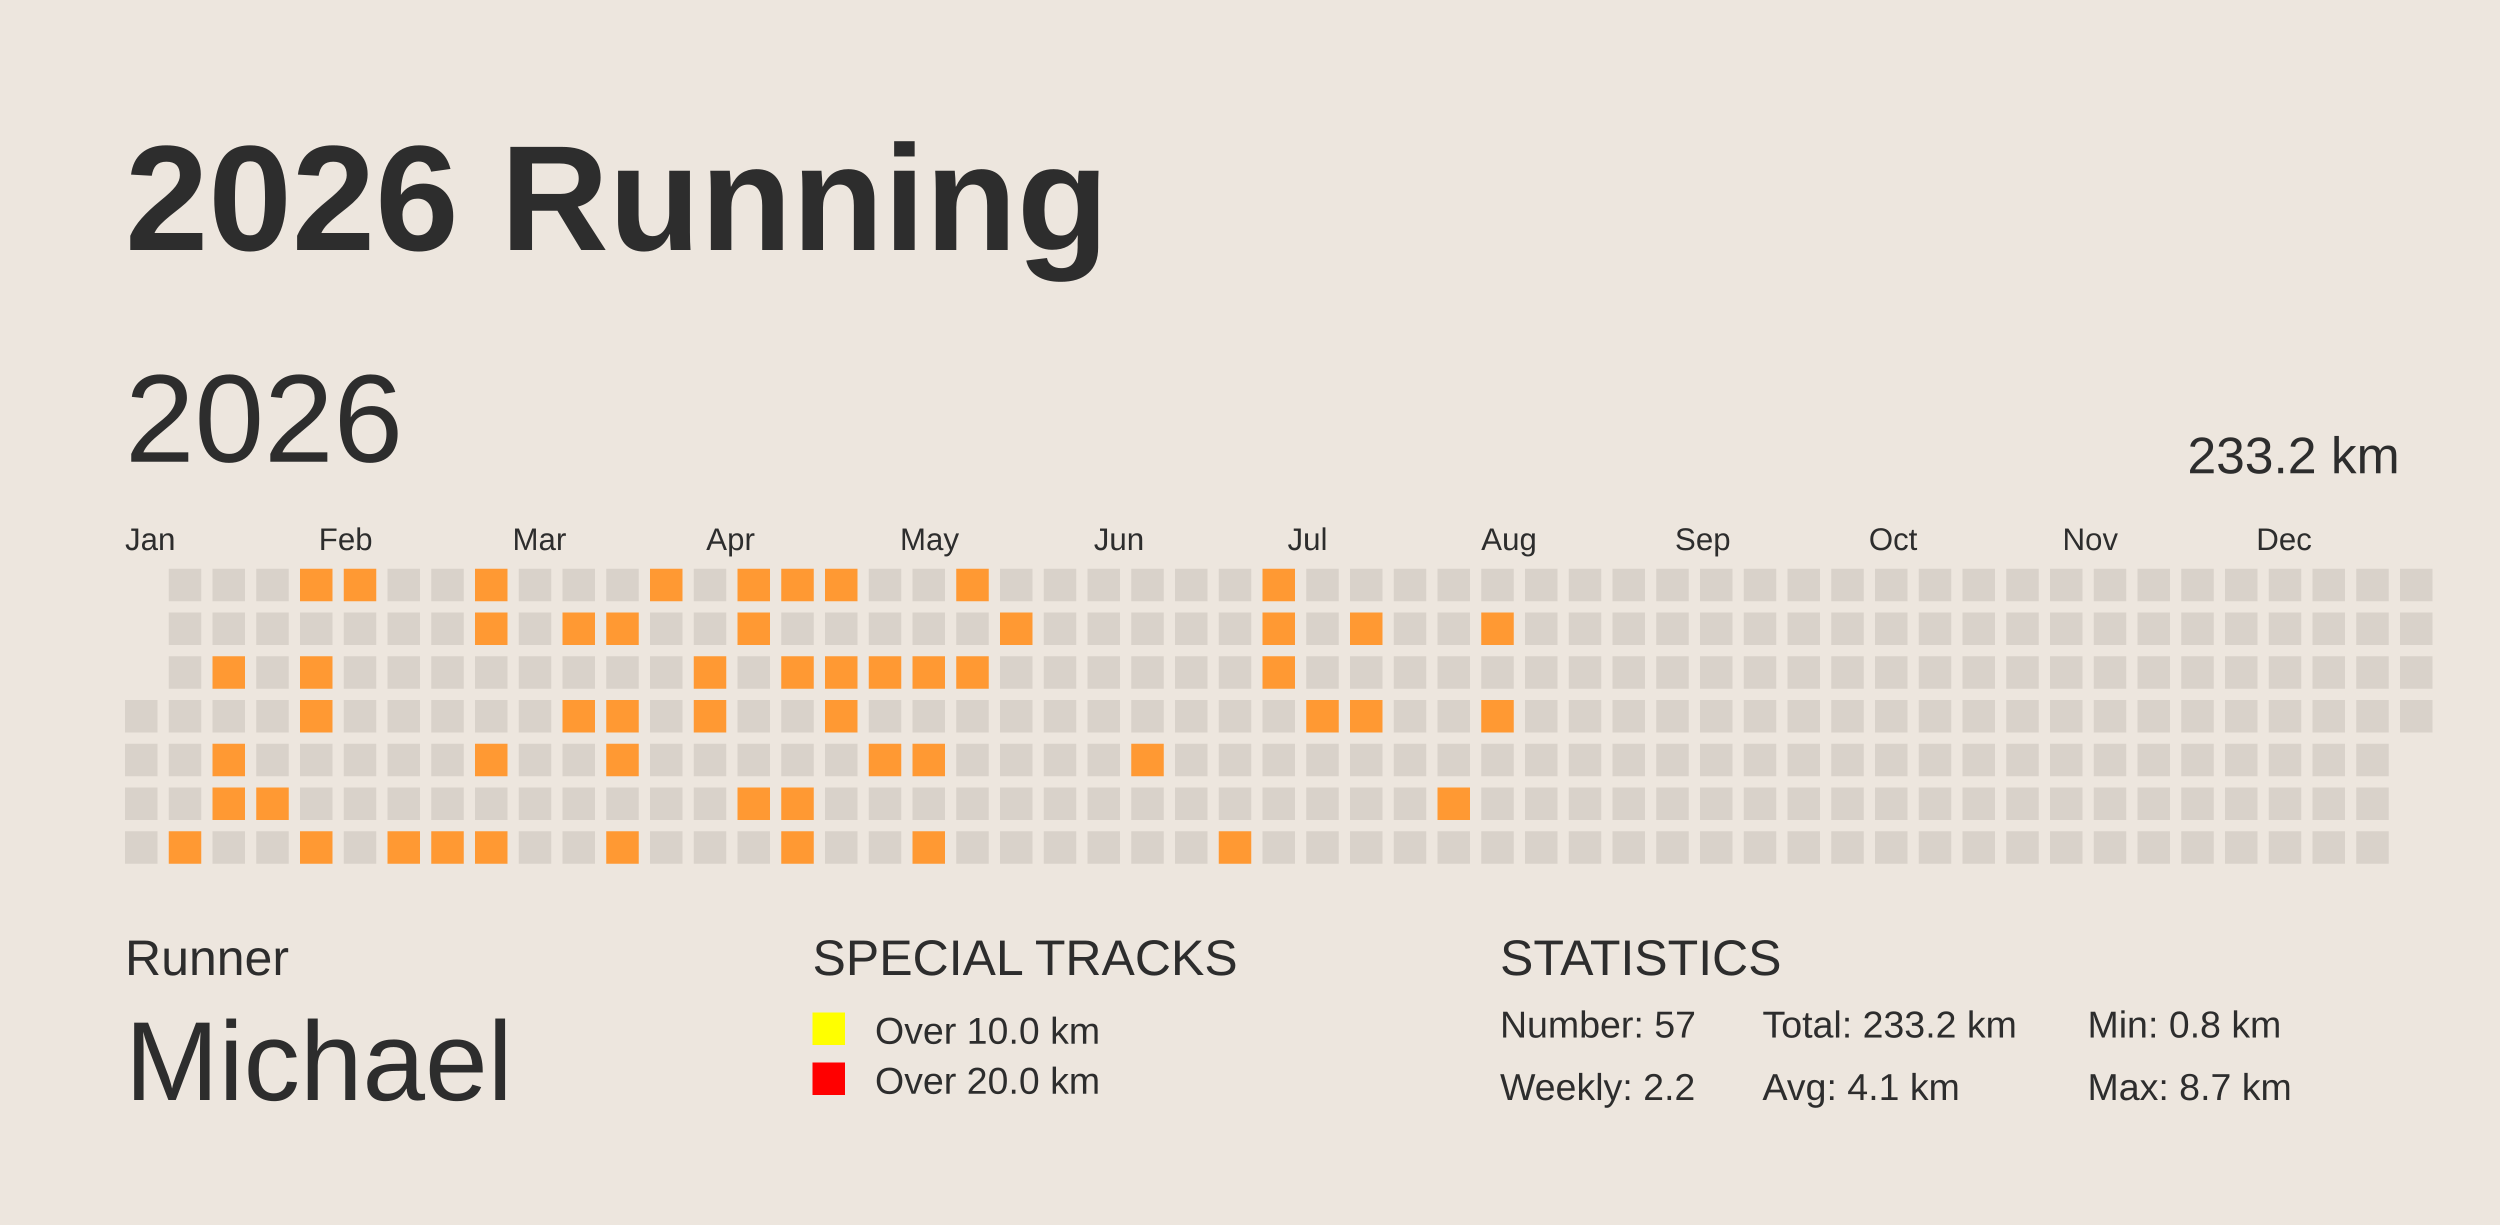
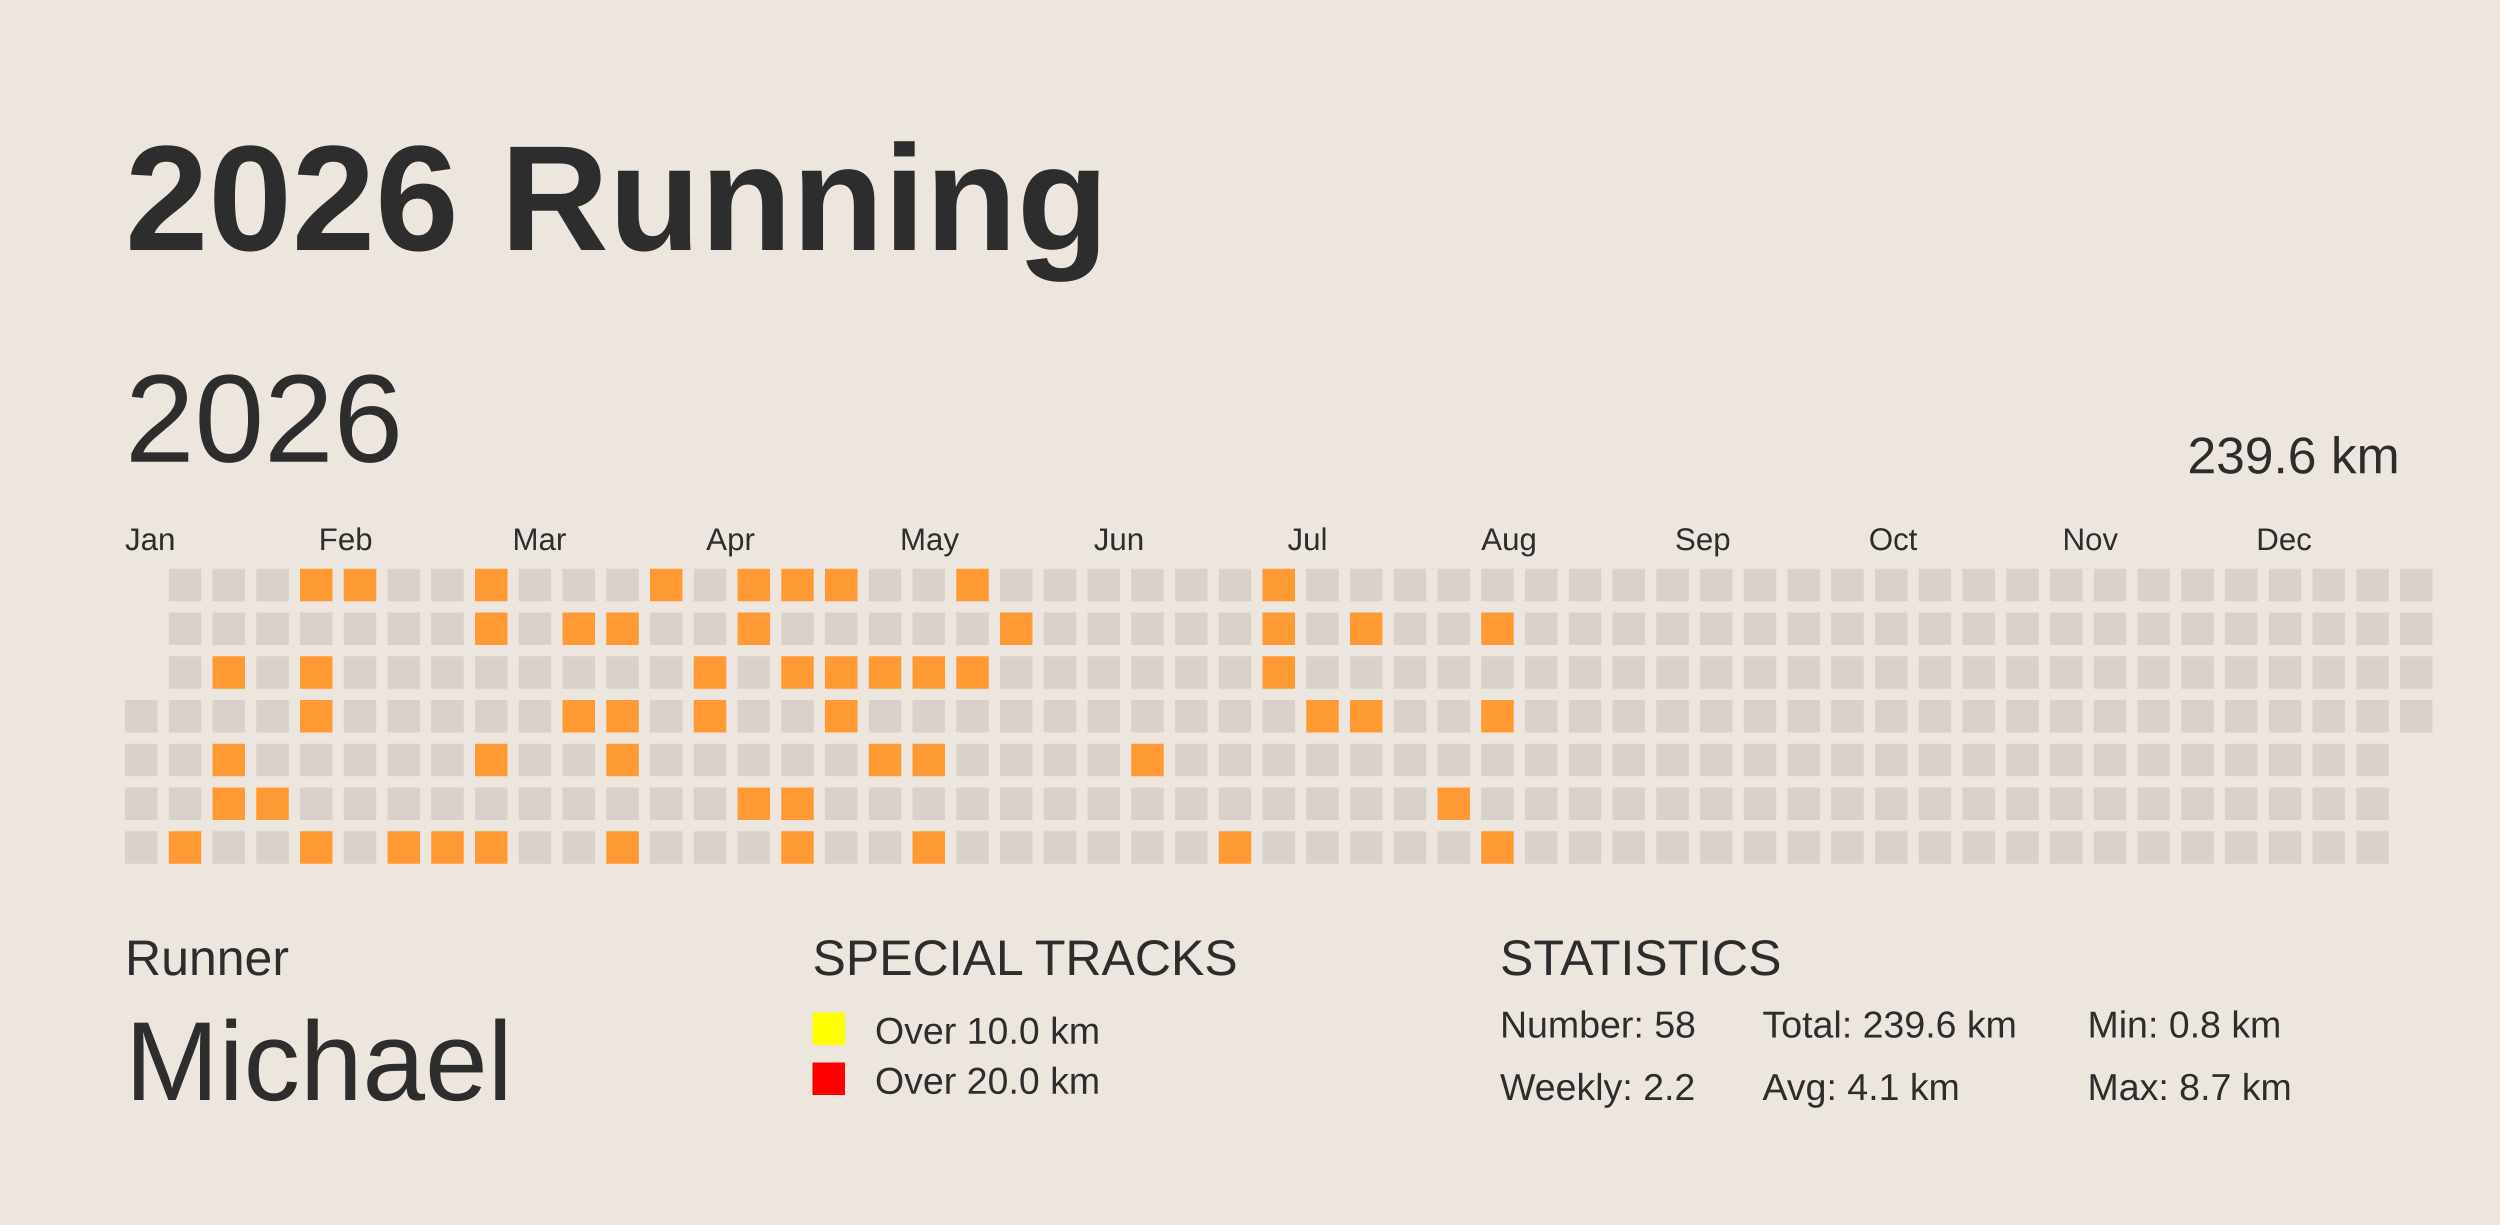
<svg xmlns="http://www.w3.org/2000/svg" baseProfile="full" height="98mm" version="1.1" viewBox="0,0,200,98" width="200mm">
  <defs />
  <rect fill="#EDE6DE" height="98" width="200" x="0" y="0" />
  <text fill="#2D2D2D" style="font-size:12px; font-family:Arial; font-weight:bold;" x="10" y="20">2026 Running</text>
  <text fill="#2D2D2D" style="font-size:4px; font-family:Arial" x="10" y="78">Runner</text>
  <text fill="#2D2D2D" style="font-size:9px; font-family:Arial" x="10" y="88">Michael</text>
  <text fill="#2D2D2D" style="font-size:4px; font-family:Arial" x="65" y="78">SPECIAL TRACKS</text>
  <rect fill="yellow" height="2.6" width="2.6" x="65" y="81" />
  <text fill="#2D2D2D" style="font-size:3px; font-family:Arial" x="70" y="83.5">Over 10.0 km</text>
  <rect fill="red" height="2.6" width="2.6" x="65" y="85" />
  <text fill="#2D2D2D" style="font-size:3px; font-family:Arial" x="70" y="87.5">Over 20.0 km</text>
  <text fill="#2D2D2D" style="font-size:4px; font-family:Arial" x="120" y="78">STATISTICS</text>
-   <text fill="#2D2D2D" style="font-size:3px; font-family:Arial" x="120" y="83">Number: 57</text>
+   <text fill="#2D2D2D" style="font-size:3px; font-family:Arial" x="120" y="83">Number: 58</text>
  <text fill="#2D2D2D" style="font-size:3px; font-family:Arial" x="120" y="88">Weekly: 2.2</text>
-   <text fill="#2D2D2D" style="font-size:3px; font-family:Arial" x="141" y="83">Total: 233.2 km</text>
+   <text fill="#2D2D2D" style="font-size:3px; font-family:Arial" x="141" y="83">Total: 239.6 km</text>
  <text fill="#2D2D2D" style="font-size:3px; font-family:Arial" x="141" y="88">Avg: 4.1 km</text>
  <text fill="#2D2D2D" style="font-size:3px; font-family:Arial" x="167" y="83">Min: 0.8 km</text>
  <text fill="#2D2D2D" style="font-size:3px; font-family:Arial" x="167" y="88">Max: 8.7 km</text>
  <text dominant-baseline="hanging" fill="#2D2D2D" style="font-size:10.0px; font-family:Arial;" x="10" y="30">2026</text>
-   <text dominant-baseline="hanging" fill="#2D2D2D" style="font-size:4.125px; font-family:Arial;" x="175" y="35">233.2 km</text>
+   <text dominant-baseline="hanging" fill="#2D2D2D" style="font-size:4.125px; font-family:Arial;" x="175" y="35">239.6 km</text>
  <text fill="#2D2D2D" style="font-size:2.5px; font-family:Arial" x="10.0" y="44">Jan</text>
  <text fill="#2D2D2D" style="font-size:2.5px; font-family:Arial" x="25.5" y="44">Feb</text>
  <text fill="#2D2D2D" style="font-size:2.5px; font-family:Arial" x="41.0" y="44">Mar</text>
  <text fill="#2D2D2D" style="font-size:2.5px; font-family:Arial" x="56.5" y="44">Apr</text>
  <text fill="#2D2D2D" style="font-size:2.5px; font-family:Arial" x="72.0" y="44">May</text>
  <text fill="#2D2D2D" style="font-size:2.5px; font-family:Arial" x="87.5" y="44">Jun</text>
  <text fill="#2D2D2D" style="font-size:2.5px; font-family:Arial" x="103.0" y="44">Jul</text>
  <text fill="#2D2D2D" style="font-size:2.5px; font-family:Arial" x="118.5" y="44">Aug</text>
  <text fill="#2D2D2D" style="font-size:2.5px; font-family:Arial" x="134.0" y="44">Sep</text>
  <text fill="#2D2D2D" style="font-size:2.5px; font-family:Arial" x="149.5" y="44">Oct</text>
  <text fill="#2D2D2D" style="font-size:2.5px; font-family:Arial" x="165.0" y="44">Nov</text>
  <text fill="#2D2D2D" style="font-size:2.5px; font-family:Arial" x="180.5" y="44">Dec</text>
  <rect fill="#D9D2CA" height="2.6" width="2.6" x="10.0" y="56.0" />
  <rect fill="#D9D2CA" height="2.6" width="2.6" x="10.0" y="59.5" />
  <rect fill="#D9D2CA" height="2.6" width="2.6" x="10.0" y="63.0" />
  <rect fill="#D9D2CA" height="2.6" width="2.6" x="10.0" y="66.5" />
  <rect fill="#D9D2CA" height="2.6" width="2.6" x="13.5" y="45.5" />
  <rect fill="#D9D2CA" height="2.6" width="2.6" x="13.5" y="49.0" />
  <rect fill="#D9D2CA" height="2.6" width="2.6" x="13.5" y="52.5" />
  <rect fill="#D9D2CA" height="2.6" width="2.6" x="13.5" y="56.0" />
  <rect fill="#D9D2CA" height="2.6" width="2.6" x="13.5" y="59.5" />
  <rect fill="#D9D2CA" height="2.6" width="2.6" x="13.5" y="63.0" />
  <rect fill="#FF9933" height="2.6" width="2.6" x="13.5" y="66.5" />
  <rect fill="#D9D2CA" height="2.6" width="2.6" x="17.0" y="45.5" />
  <rect fill="#D9D2CA" height="2.6" width="2.6" x="17.0" y="49.0" />
  <rect fill="#FF9933" height="2.6" width="2.6" x="17.0" y="52.5" />
  <rect fill="#D9D2CA" height="2.6" width="2.6" x="17.0" y="56.0" />
  <rect fill="#FF9933" height="2.6" width="2.6" x="17.0" y="59.5" />
  <rect fill="#FF9933" height="2.6" width="2.6" x="17.0" y="63.0" />
  <rect fill="#D9D2CA" height="2.6" width="2.6" x="17.0" y="66.5" />
  <rect fill="#D9D2CA" height="2.6" width="2.6" x="20.5" y="45.5" />
  <rect fill="#D9D2CA" height="2.6" width="2.6" x="20.5" y="49.0" />
  <rect fill="#D9D2CA" height="2.6" width="2.6" x="20.5" y="52.5" />
  <rect fill="#D9D2CA" height="2.6" width="2.6" x="20.5" y="56.0" />
  <rect fill="#D9D2CA" height="2.6" width="2.6" x="20.5" y="59.5" />
  <rect fill="#FF9933" height="2.6" width="2.6" x="20.5" y="63.0" />
  <rect fill="#D9D2CA" height="2.6" width="2.6" x="20.5" y="66.5" />
  <rect fill="#FF9933" height="2.6" width="2.6" x="24.0" y="45.5" />
  <rect fill="#D9D2CA" height="2.6" width="2.6" x="24.0" y="49.0" />
  <rect fill="#FF9933" height="2.6" width="2.6" x="24.0" y="52.5" />
  <rect fill="#FF9933" height="2.6" width="2.6" x="24.0" y="56.0" />
  <rect fill="#D9D2CA" height="2.6" width="2.6" x="24.0" y="59.5" />
  <rect fill="#D9D2CA" height="2.6" width="2.6" x="24.0" y="63.0" />
  <rect fill="#FF9933" height="2.6" width="2.6" x="24.0" y="66.5" />
  <rect fill="#FF9933" height="2.6" width="2.6" x="27.5" y="45.5" />
  <rect fill="#D9D2CA" height="2.6" width="2.6" x="27.5" y="49.0" />
  <rect fill="#D9D2CA" height="2.6" width="2.6" x="27.5" y="52.5" />
  <rect fill="#D9D2CA" height="2.6" width="2.6" x="27.5" y="56.0" />
  <rect fill="#D9D2CA" height="2.6" width="2.6" x="27.5" y="59.5" />
  <rect fill="#D9D2CA" height="2.6" width="2.6" x="27.5" y="63.0" />
  <rect fill="#D9D2CA" height="2.6" width="2.6" x="27.5" y="66.5" />
  <rect fill="#D9D2CA" height="2.6" width="2.6" x="31.0" y="45.5" />
  <rect fill="#D9D2CA" height="2.6" width="2.6" x="31.0" y="49.0" />
  <rect fill="#D9D2CA" height="2.6" width="2.6" x="31.0" y="52.5" />
  <rect fill="#D9D2CA" height="2.6" width="2.6" x="31.0" y="56.0" />
  <rect fill="#D9D2CA" height="2.6" width="2.6" x="31.0" y="59.5" />
  <rect fill="#D9D2CA" height="2.6" width="2.6" x="31.0" y="63.0" />
  <rect fill="#FF9933" height="2.6" width="2.6" x="31.0" y="66.5" />
  <rect fill="#D9D2CA" height="2.6" width="2.6" x="34.5" y="45.5" />
  <rect fill="#D9D2CA" height="2.6" width="2.6" x="34.5" y="49.0" />
  <rect fill="#D9D2CA" height="2.6" width="2.6" x="34.5" y="52.5" />
  <rect fill="#D9D2CA" height="2.6" width="2.6" x="34.5" y="56.0" />
  <rect fill="#D9D2CA" height="2.6" width="2.6" x="34.5" y="59.5" />
  <rect fill="#D9D2CA" height="2.6" width="2.6" x="34.5" y="63.0" />
  <rect fill="#FF9933" height="2.6" width="2.6" x="34.5" y="66.5" />
  <rect fill="#FF9933" height="2.6" width="2.6" x="38.0" y="45.5" />
  <rect fill="#FF9933" height="2.6" width="2.6" x="38.0" y="49.0" />
  <rect fill="#D9D2CA" height="2.6" width="2.6" x="38.0" y="52.5" />
  <rect fill="#D9D2CA" height="2.6" width="2.6" x="38.0" y="56.0" />
  <rect fill="#FF9933" height="2.6" width="2.6" x="38.0" y="59.5" />
  <rect fill="#D9D2CA" height="2.6" width="2.6" x="38.0" y="63.0" />
  <rect fill="#FF9933" height="2.6" width="2.6" x="38.0" y="66.5" />
  <rect fill="#D9D2CA" height="2.6" width="2.6" x="41.5" y="45.5" />
  <rect fill="#D9D2CA" height="2.6" width="2.6" x="41.5" y="49.0" />
  <rect fill="#D9D2CA" height="2.6" width="2.6" x="41.5" y="52.5" />
  <rect fill="#D9D2CA" height="2.6" width="2.6" x="41.5" y="56.0" />
  <rect fill="#D9D2CA" height="2.6" width="2.6" x="41.5" y="59.5" />
  <rect fill="#D9D2CA" height="2.6" width="2.6" x="41.5" y="63.0" />
  <rect fill="#D9D2CA" height="2.6" width="2.6" x="41.5" y="66.5" />
  <rect fill="#D9D2CA" height="2.6" width="2.6" x="45.0" y="45.5" />
  <rect fill="#FF9933" height="2.6" width="2.6" x="45.0" y="49.0" />
  <rect fill="#D9D2CA" height="2.6" width="2.6" x="45.0" y="52.5" />
  <rect fill="#FF9933" height="2.6" width="2.6" x="45.0" y="56.0" />
  <rect fill="#D9D2CA" height="2.6" width="2.6" x="45.0" y="59.5" />
  <rect fill="#D9D2CA" height="2.6" width="2.6" x="45.0" y="63.0" />
  <rect fill="#D9D2CA" height="2.6" width="2.6" x="45.0" y="66.5" />
  <rect fill="#D9D2CA" height="2.6" width="2.6" x="48.5" y="45.5" />
  <rect fill="#FF9933" height="2.6" width="2.6" x="48.5" y="49.0" />
  <rect fill="#D9D2CA" height="2.6" width="2.6" x="48.5" y="52.5" />
  <rect fill="#FF9933" height="2.6" width="2.6" x="48.5" y="56.0" />
  <rect fill="#FF9933" height="2.6" width="2.6" x="48.5" y="59.5" />
  <rect fill="#D9D2CA" height="2.6" width="2.6" x="48.5" y="63.0" />
  <rect fill="#FF9933" height="2.6" width="2.6" x="48.5" y="66.5" />
  <rect fill="#FF9933" height="2.6" width="2.6" x="52.0" y="45.5" />
  <rect fill="#D9D2CA" height="2.6" width="2.6" x="52.0" y="49.0" />
  <rect fill="#D9D2CA" height="2.6" width="2.6" x="52.0" y="52.5" />
  <rect fill="#D9D2CA" height="2.6" width="2.6" x="52.0" y="56.0" />
  <rect fill="#D9D2CA" height="2.6" width="2.6" x="52.0" y="59.5" />
  <rect fill="#D9D2CA" height="2.6" width="2.6" x="52.0" y="63.0" />
  <rect fill="#D9D2CA" height="2.6" width="2.6" x="52.0" y="66.5" />
  <rect fill="#D9D2CA" height="2.6" width="2.6" x="55.5" y="45.5" />
  <rect fill="#D9D2CA" height="2.6" width="2.6" x="55.5" y="49.0" />
  <rect fill="#FF9933" height="2.6" width="2.6" x="55.5" y="52.5" />
  <rect fill="#FF9933" height="2.6" width="2.6" x="55.5" y="56.0" />
  <rect fill="#D9D2CA" height="2.6" width="2.6" x="55.5" y="59.5" />
  <rect fill="#D9D2CA" height="2.6" width="2.6" x="55.5" y="63.0" />
  <rect fill="#D9D2CA" height="2.6" width="2.6" x="55.5" y="66.5" />
  <rect fill="#FF9933" height="2.6" width="2.6" x="59.0" y="45.5" />
  <rect fill="#FF9933" height="2.6" width="2.6" x="59.0" y="49.0" />
  <rect fill="#D9D2CA" height="2.6" width="2.6" x="59.0" y="52.5" />
  <rect fill="#D9D2CA" height="2.6" width="2.6" x="59.0" y="56.0" />
  <rect fill="#D9D2CA" height="2.6" width="2.6" x="59.0" y="59.5" />
  <rect fill="#FF9933" height="2.6" width="2.6" x="59.0" y="63.0" />
  <rect fill="#D9D2CA" height="2.6" width="2.6" x="59.0" y="66.5" />
  <rect fill="#FF9933" height="2.6" width="2.6" x="62.5" y="45.5" />
  <rect fill="#D9D2CA" height="2.6" width="2.6" x="62.5" y="49.0" />
  <rect fill="#FF9933" height="2.6" width="2.6" x="62.5" y="52.5" />
  <rect fill="#D9D2CA" height="2.6" width="2.6" x="62.5" y="56.0" />
  <rect fill="#D9D2CA" height="2.6" width="2.6" x="62.5" y="59.5" />
  <rect fill="#FF9933" height="2.6" width="2.6" x="62.5" y="63.0" />
  <rect fill="#FF9933" height="2.6" width="2.6" x="62.5" y="66.5" />
  <rect fill="#FF9933" height="2.6" width="2.6" x="66.0" y="45.5" />
  <rect fill="#D9D2CA" height="2.6" width="2.6" x="66.0" y="49.0" />
  <rect fill="#FF9933" height="2.6" width="2.6" x="66.0" y="52.5" />
  <rect fill="#FF9933" height="2.6" width="2.6" x="66.0" y="56.0" />
  <rect fill="#D9D2CA" height="2.6" width="2.6" x="66.0" y="59.5" />
  <rect fill="#D9D2CA" height="2.6" width="2.6" x="66.0" y="63.0" />
  <rect fill="#D9D2CA" height="2.6" width="2.6" x="66.0" y="66.5" />
  <rect fill="#D9D2CA" height="2.6" width="2.6" x="69.5" y="45.5" />
  <rect fill="#D9D2CA" height="2.6" width="2.6" x="69.5" y="49.0" />
  <rect fill="#FF9933" height="2.6" width="2.6" x="69.5" y="52.5" />
  <rect fill="#D9D2CA" height="2.6" width="2.6" x="69.5" y="56.0" />
  <rect fill="#FF9933" height="2.6" width="2.6" x="69.5" y="59.5" />
  <rect fill="#D9D2CA" height="2.6" width="2.6" x="69.5" y="63.0" />
  <rect fill="#D9D2CA" height="2.6" width="2.6" x="69.5" y="66.5" />
  <rect fill="#D9D2CA" height="2.6" width="2.6" x="73.0" y="45.5" />
  <rect fill="#D9D2CA" height="2.6" width="2.6" x="73.0" y="49.0" />
  <rect fill="#FF9933" height="2.6" width="2.6" x="73.0" y="52.5" />
  <rect fill="#D9D2CA" height="2.6" width="2.6" x="73.0" y="56.0" />
  <rect fill="#FF9933" height="2.6" width="2.6" x="73.0" y="59.5" />
  <rect fill="#D9D2CA" height="2.6" width="2.6" x="73.0" y="63.0" />
  <rect fill="#FF9933" height="2.6" width="2.6" x="73.0" y="66.5" />
  <rect fill="#FF9933" height="2.6" width="2.6" x="76.5" y="45.5" />
  <rect fill="#D9D2CA" height="2.6" width="2.6" x="76.5" y="49.0" />
  <rect fill="#FF9933" height="2.6" width="2.6" x="76.5" y="52.5" />
  <rect fill="#D9D2CA" height="2.6" width="2.6" x="76.5" y="56.0" />
  <rect fill="#D9D2CA" height="2.6" width="2.6" x="76.5" y="59.5" />
  <rect fill="#D9D2CA" height="2.6" width="2.6" x="76.5" y="63.0" />
  <rect fill="#D9D2CA" height="2.6" width="2.6" x="76.5" y="66.5" />
  <rect fill="#D9D2CA" height="2.6" width="2.6" x="80.0" y="45.5" />
  <rect fill="#FF9933" height="2.6" width="2.6" x="80.0" y="49.0" />
  <rect fill="#D9D2CA" height="2.6" width="2.6" x="80.0" y="52.5" />
  <rect fill="#D9D2CA" height="2.6" width="2.6" x="80.0" y="56.0" />
  <rect fill="#D9D2CA" height="2.6" width="2.6" x="80.0" y="59.5" />
  <rect fill="#D9D2CA" height="2.6" width="2.6" x="80.0" y="63.0" />
  <rect fill="#D9D2CA" height="2.6" width="2.6" x="80.0" y="66.5" />
  <rect fill="#D9D2CA" height="2.6" width="2.6" x="83.5" y="45.5" />
  <rect fill="#D9D2CA" height="2.6" width="2.6" x="83.5" y="49.0" />
  <rect fill="#D9D2CA" height="2.6" width="2.6" x="83.5" y="52.5" />
  <rect fill="#D9D2CA" height="2.6" width="2.6" x="83.5" y="56.0" />
  <rect fill="#D9D2CA" height="2.6" width="2.6" x="83.5" y="59.5" />
  <rect fill="#D9D2CA" height="2.6" width="2.6" x="83.5" y="63.0" />
  <rect fill="#D9D2CA" height="2.6" width="2.6" x="83.5" y="66.5" />
  <rect fill="#D9D2CA" height="2.6" width="2.6" x="87.0" y="45.5" />
  <rect fill="#D9D2CA" height="2.6" width="2.6" x="87.0" y="49.0" />
  <rect fill="#D9D2CA" height="2.6" width="2.6" x="87.0" y="52.5" />
  <rect fill="#D9D2CA" height="2.6" width="2.6" x="87.0" y="56.0" />
  <rect fill="#D9D2CA" height="2.6" width="2.6" x="87.0" y="59.5" />
  <rect fill="#D9D2CA" height="2.6" width="2.6" x="87.0" y="63.0" />
  <rect fill="#D9D2CA" height="2.6" width="2.6" x="87.0" y="66.5" />
  <rect fill="#D9D2CA" height="2.6" width="2.6" x="90.5" y="45.5" />
  <rect fill="#D9D2CA" height="2.6" width="2.6" x="90.5" y="49.0" />
  <rect fill="#D9D2CA" height="2.6" width="2.6" x="90.5" y="52.5" />
  <rect fill="#D9D2CA" height="2.6" width="2.6" x="90.5" y="56.0" />
  <rect fill="#FF9933" height="2.6" width="2.6" x="90.5" y="59.5" />
  <rect fill="#D9D2CA" height="2.6" width="2.6" x="90.5" y="63.0" />
  <rect fill="#D9D2CA" height="2.6" width="2.6" x="90.5" y="66.5" />
  <rect fill="#D9D2CA" height="2.6" width="2.6" x="94.0" y="45.5" />
  <rect fill="#D9D2CA" height="2.6" width="2.6" x="94.0" y="49.0" />
  <rect fill="#D9D2CA" height="2.6" width="2.6" x="94.0" y="52.5" />
  <rect fill="#D9D2CA" height="2.6" width="2.6" x="94.0" y="56.0" />
  <rect fill="#D9D2CA" height="2.6" width="2.6" x="94.0" y="59.5" />
  <rect fill="#D9D2CA" height="2.6" width="2.6" x="94.0" y="63.0" />
  <rect fill="#D9D2CA" height="2.6" width="2.6" x="94.0" y="66.5" />
  <rect fill="#D9D2CA" height="2.6" width="2.6" x="97.5" y="45.5" />
  <rect fill="#D9D2CA" height="2.6" width="2.6" x="97.5" y="49.0" />
  <rect fill="#D9D2CA" height="2.6" width="2.6" x="97.5" y="52.5" />
  <rect fill="#D9D2CA" height="2.6" width="2.6" x="97.5" y="56.0" />
  <rect fill="#D9D2CA" height="2.6" width="2.6" x="97.5" y="59.5" />
  <rect fill="#D9D2CA" height="2.6" width="2.6" x="97.5" y="63.0" />
  <rect fill="#FF9933" height="2.6" width="2.6" x="97.5" y="66.5" />
  <rect fill="#FF9933" height="2.6" width="2.6" x="101.0" y="45.5" />
  <rect fill="#FF9933" height="2.6" width="2.6" x="101.0" y="49.0" />
  <rect fill="#FF9933" height="2.6" width="2.6" x="101.0" y="52.5" />
  <rect fill="#D9D2CA" height="2.6" width="2.6" x="101.0" y="56.0" />
  <rect fill="#D9D2CA" height="2.6" width="2.6" x="101.0" y="59.5" />
  <rect fill="#D9D2CA" height="2.6" width="2.6" x="101.0" y="63.0" />
  <rect fill="#D9D2CA" height="2.6" width="2.6" x="101.0" y="66.5" />
  <rect fill="#D9D2CA" height="2.6" width="2.6" x="104.5" y="45.5" />
  <rect fill="#D9D2CA" height="2.6" width="2.6" x="104.5" y="49.0" />
  <rect fill="#D9D2CA" height="2.6" width="2.6" x="104.5" y="52.5" />
  <rect fill="#FF9933" height="2.6" width="2.6" x="104.5" y="56.0" />
  <rect fill="#D9D2CA" height="2.6" width="2.6" x="104.5" y="59.5" />
  <rect fill="#D9D2CA" height="2.6" width="2.6" x="104.5" y="63.0" />
  <rect fill="#D9D2CA" height="2.6" width="2.6" x="104.5" y="66.5" />
  <rect fill="#D9D2CA" height="2.6" width="2.6" x="108.0" y="45.5" />
  <rect fill="#FF9933" height="2.6" width="2.6" x="108.0" y="49.0" />
  <rect fill="#D9D2CA" height="2.6" width="2.6" x="108.0" y="52.5" />
  <rect fill="#FF9933" height="2.6" width="2.6" x="108.0" y="56.0" />
  <rect fill="#D9D2CA" height="2.6" width="2.6" x="108.0" y="59.5" />
  <rect fill="#D9D2CA" height="2.6" width="2.6" x="108.0" y="63.0" />
  <rect fill="#D9D2CA" height="2.6" width="2.6" x="108.0" y="66.5" />
  <rect fill="#D9D2CA" height="2.6" width="2.6" x="111.5" y="45.5" />
  <rect fill="#D9D2CA" height="2.6" width="2.6" x="111.5" y="49.0" />
  <rect fill="#D9D2CA" height="2.6" width="2.6" x="111.5" y="52.5" />
  <rect fill="#D9D2CA" height="2.6" width="2.6" x="111.5" y="56.0" />
  <rect fill="#D9D2CA" height="2.6" width="2.6" x="111.5" y="59.5" />
  <rect fill="#D9D2CA" height="2.6" width="2.6" x="111.5" y="63.0" />
  <rect fill="#D9D2CA" height="2.6" width="2.6" x="111.5" y="66.5" />
  <rect fill="#D9D2CA" height="2.6" width="2.6" x="115.0" y="45.5" />
  <rect fill="#D9D2CA" height="2.6" width="2.6" x="115.0" y="49.0" />
  <rect fill="#D9D2CA" height="2.6" width="2.6" x="115.0" y="52.5" />
  <rect fill="#D9D2CA" height="2.6" width="2.6" x="115.0" y="56.0" />
  <rect fill="#D9D2CA" height="2.6" width="2.6" x="115.0" y="59.5" />
  <rect fill="#FF9933" height="2.6" width="2.6" x="115.0" y="63.0" />
  <rect fill="#D9D2CA" height="2.6" width="2.6" x="115.0" y="66.5" />
  <rect fill="#D9D2CA" height="2.6" width="2.6" x="118.5" y="45.5" />
  <rect fill="#FF9933" height="2.6" width="2.6" x="118.5" y="49.0" />
  <rect fill="#D9D2CA" height="2.6" width="2.6" x="118.5" y="52.5" />
  <rect fill="#FF9933" height="2.6" width="2.6" x="118.5" y="56.0" />
  <rect fill="#D9D2CA" height="2.6" width="2.6" x="118.5" y="59.5" />
  <rect fill="#D9D2CA" height="2.6" width="2.6" x="118.5" y="63.0" />
-   <rect fill="#D9D2CA" height="2.6" width="2.6" x="118.5" y="66.5" />
+   <rect fill="#FF9933" height="2.6" width="2.6" x="118.5" y="66.5" />
  <rect fill="#D9D2CA" height="2.6" width="2.6" x="122.0" y="45.5" />
  <rect fill="#D9D2CA" height="2.6" width="2.6" x="122.0" y="49.0" />
  <rect fill="#D9D2CA" height="2.6" width="2.6" x="122.0" y="52.5" />
  <rect fill="#D9D2CA" height="2.6" width="2.6" x="122.0" y="56.0" />
  <rect fill="#D9D2CA" height="2.6" width="2.6" x="122.0" y="59.5" />
  <rect fill="#D9D2CA" height="2.6" width="2.6" x="122.0" y="63.0" />
  <rect fill="#D9D2CA" height="2.6" width="2.6" x="122.0" y="66.5" />
  <rect fill="#D9D2CA" height="2.6" width="2.6" x="125.5" y="45.5" />
  <rect fill="#D9D2CA" height="2.6" width="2.6" x="125.5" y="49.0" />
  <rect fill="#D9D2CA" height="2.6" width="2.6" x="125.5" y="52.5" />
  <rect fill="#D9D2CA" height="2.6" width="2.6" x="125.5" y="56.0" />
  <rect fill="#D9D2CA" height="2.6" width="2.6" x="125.5" y="59.5" />
  <rect fill="#D9D2CA" height="2.6" width="2.6" x="125.5" y="63.0" />
  <rect fill="#D9D2CA" height="2.6" width="2.6" x="125.5" y="66.5" />
  <rect fill="#D9D2CA" height="2.6" width="2.6" x="129.0" y="45.5" />
  <rect fill="#D9D2CA" height="2.6" width="2.6" x="129.0" y="49.0" />
  <rect fill="#D9D2CA" height="2.6" width="2.6" x="129.0" y="52.5" />
  <rect fill="#D9D2CA" height="2.6" width="2.6" x="129.0" y="56.0" />
  <rect fill="#D9D2CA" height="2.6" width="2.6" x="129.0" y="59.5" />
  <rect fill="#D9D2CA" height="2.6" width="2.6" x="129.0" y="63.0" />
  <rect fill="#D9D2CA" height="2.6" width="2.6" x="129.0" y="66.5" />
  <rect fill="#D9D2CA" height="2.6" width="2.6" x="132.5" y="45.5" />
  <rect fill="#D9D2CA" height="2.6" width="2.6" x="132.5" y="49.0" />
  <rect fill="#D9D2CA" height="2.6" width="2.6" x="132.5" y="52.5" />
  <rect fill="#D9D2CA" height="2.6" width="2.6" x="132.5" y="56.0" />
  <rect fill="#D9D2CA" height="2.6" width="2.6" x="132.5" y="59.5" />
  <rect fill="#D9D2CA" height="2.6" width="2.6" x="132.5" y="63.0" />
  <rect fill="#D9D2CA" height="2.6" width="2.6" x="132.5" y="66.5" />
  <rect fill="#D9D2CA" height="2.6" width="2.6" x="136.0" y="45.5" />
  <rect fill="#D9D2CA" height="2.6" width="2.6" x="136.0" y="49.0" />
  <rect fill="#D9D2CA" height="2.6" width="2.6" x="136.0" y="52.5" />
  <rect fill="#D9D2CA" height="2.6" width="2.6" x="136.0" y="56.0" />
  <rect fill="#D9D2CA" height="2.6" width="2.6" x="136.0" y="59.5" />
  <rect fill="#D9D2CA" height="2.6" width="2.6" x="136.0" y="63.0" />
  <rect fill="#D9D2CA" height="2.6" width="2.6" x="136.0" y="66.5" />
  <rect fill="#D9D2CA" height="2.6" width="2.6" x="139.5" y="45.5" />
  <rect fill="#D9D2CA" height="2.6" width="2.6" x="139.5" y="49.0" />
  <rect fill="#D9D2CA" height="2.6" width="2.6" x="139.5" y="52.5" />
  <rect fill="#D9D2CA" height="2.6" width="2.6" x="139.5" y="56.0" />
  <rect fill="#D9D2CA" height="2.6" width="2.6" x="139.5" y="59.5" />
  <rect fill="#D9D2CA" height="2.6" width="2.6" x="139.5" y="63.0" />
  <rect fill="#D9D2CA" height="2.6" width="2.6" x="139.5" y="66.5" />
  <rect fill="#D9D2CA" height="2.6" width="2.6" x="143.0" y="45.5" />
  <rect fill="#D9D2CA" height="2.6" width="2.6" x="143.0" y="49.0" />
  <rect fill="#D9D2CA" height="2.6" width="2.6" x="143.0" y="52.5" />
  <rect fill="#D9D2CA" height="2.6" width="2.6" x="143.0" y="56.0" />
  <rect fill="#D9D2CA" height="2.6" width="2.6" x="143.0" y="59.5" />
  <rect fill="#D9D2CA" height="2.6" width="2.6" x="143.0" y="63.0" />
  <rect fill="#D9D2CA" height="2.6" width="2.6" x="143.0" y="66.5" />
  <rect fill="#D9D2CA" height="2.6" width="2.6" x="146.5" y="45.5" />
  <rect fill="#D9D2CA" height="2.6" width="2.6" x="146.5" y="49.0" />
  <rect fill="#D9D2CA" height="2.6" width="2.6" x="146.5" y="52.5" />
  <rect fill="#D9D2CA" height="2.6" width="2.6" x="146.5" y="56.0" />
  <rect fill="#D9D2CA" height="2.6" width="2.6" x="146.5" y="59.5" />
  <rect fill="#D9D2CA" height="2.6" width="2.6" x="146.5" y="63.0" />
  <rect fill="#D9D2CA" height="2.6" width="2.6" x="146.5" y="66.5" />
  <rect fill="#D9D2CA" height="2.6" width="2.6" x="150.0" y="45.5" />
  <rect fill="#D9D2CA" height="2.6" width="2.6" x="150.0" y="49.0" />
  <rect fill="#D9D2CA" height="2.6" width="2.6" x="150.0" y="52.5" />
  <rect fill="#D9D2CA" height="2.6" width="2.6" x="150.0" y="56.0" />
  <rect fill="#D9D2CA" height="2.6" width="2.6" x="150.0" y="59.5" />
  <rect fill="#D9D2CA" height="2.6" width="2.6" x="150.0" y="63.0" />
  <rect fill="#D9D2CA" height="2.6" width="2.6" x="150.0" y="66.5" />
  <rect fill="#D9D2CA" height="2.6" width="2.6" x="153.5" y="45.5" />
  <rect fill="#D9D2CA" height="2.6" width="2.6" x="153.5" y="49.0" />
  <rect fill="#D9D2CA" height="2.6" width="2.6" x="153.5" y="52.5" />
  <rect fill="#D9D2CA" height="2.6" width="2.6" x="153.5" y="56.0" />
  <rect fill="#D9D2CA" height="2.6" width="2.6" x="153.5" y="59.5" />
  <rect fill="#D9D2CA" height="2.6" width="2.6" x="153.5" y="63.0" />
  <rect fill="#D9D2CA" height="2.6" width="2.6" x="153.5" y="66.5" />
  <rect fill="#D9D2CA" height="2.6" width="2.6" x="157.0" y="45.5" />
  <rect fill="#D9D2CA" height="2.6" width="2.6" x="157.0" y="49.0" />
  <rect fill="#D9D2CA" height="2.6" width="2.6" x="157.0" y="52.5" />
  <rect fill="#D9D2CA" height="2.6" width="2.6" x="157.0" y="56.0" />
  <rect fill="#D9D2CA" height="2.6" width="2.6" x="157.0" y="59.5" />
  <rect fill="#D9D2CA" height="2.6" width="2.6" x="157.0" y="63.0" />
  <rect fill="#D9D2CA" height="2.6" width="2.6" x="157.0" y="66.5" />
  <rect fill="#D9D2CA" height="2.6" width="2.6" x="160.5" y="45.5" />
  <rect fill="#D9D2CA" height="2.6" width="2.6" x="160.5" y="49.0" />
  <rect fill="#D9D2CA" height="2.6" width="2.6" x="160.5" y="52.5" />
  <rect fill="#D9D2CA" height="2.6" width="2.6" x="160.5" y="56.0" />
  <rect fill="#D9D2CA" height="2.6" width="2.6" x="160.5" y="59.5" />
  <rect fill="#D9D2CA" height="2.6" width="2.6" x="160.5" y="63.0" />
  <rect fill="#D9D2CA" height="2.6" width="2.6" x="160.5" y="66.5" />
  <rect fill="#D9D2CA" height="2.6" width="2.6" x="164.0" y="45.5" />
  <rect fill="#D9D2CA" height="2.6" width="2.6" x="164.0" y="49.0" />
  <rect fill="#D9D2CA" height="2.6" width="2.6" x="164.0" y="52.5" />
  <rect fill="#D9D2CA" height="2.6" width="2.6" x="164.0" y="56.0" />
  <rect fill="#D9D2CA" height="2.6" width="2.6" x="164.0" y="59.5" />
  <rect fill="#D9D2CA" height="2.6" width="2.6" x="164.0" y="63.0" />
  <rect fill="#D9D2CA" height="2.6" width="2.6" x="164.0" y="66.5" />
  <rect fill="#D9D2CA" height="2.6" width="2.6" x="167.5" y="45.5" />
  <rect fill="#D9D2CA" height="2.6" width="2.6" x="167.5" y="49.0" />
  <rect fill="#D9D2CA" height="2.6" width="2.6" x="167.5" y="52.5" />
  <rect fill="#D9D2CA" height="2.6" width="2.6" x="167.5" y="56.0" />
  <rect fill="#D9D2CA" height="2.6" width="2.6" x="167.5" y="59.5" />
  <rect fill="#D9D2CA" height="2.6" width="2.6" x="167.5" y="63.0" />
  <rect fill="#D9D2CA" height="2.6" width="2.6" x="167.5" y="66.5" />
  <rect fill="#D9D2CA" height="2.6" width="2.6" x="171.0" y="45.5" />
  <rect fill="#D9D2CA" height="2.6" width="2.6" x="171.0" y="49.0" />
  <rect fill="#D9D2CA" height="2.6" width="2.6" x="171.0" y="52.5" />
  <rect fill="#D9D2CA" height="2.6" width="2.6" x="171.0" y="56.0" />
  <rect fill="#D9D2CA" height="2.6" width="2.6" x="171.0" y="59.5" />
  <rect fill="#D9D2CA" height="2.6" width="2.6" x="171.0" y="63.0" />
  <rect fill="#D9D2CA" height="2.6" width="2.6" x="171.0" y="66.5" />
  <rect fill="#D9D2CA" height="2.6" width="2.6" x="174.5" y="45.5" />
  <rect fill="#D9D2CA" height="2.6" width="2.6" x="174.5" y="49.0" />
  <rect fill="#D9D2CA" height="2.6" width="2.6" x="174.5" y="52.5" />
  <rect fill="#D9D2CA" height="2.6" width="2.6" x="174.5" y="56.0" />
  <rect fill="#D9D2CA" height="2.6" width="2.6" x="174.5" y="59.5" />
  <rect fill="#D9D2CA" height="2.6" width="2.6" x="174.5" y="63.0" />
  <rect fill="#D9D2CA" height="2.6" width="2.6" x="174.5" y="66.5" />
  <rect fill="#D9D2CA" height="2.6" width="2.6" x="178.0" y="45.5" />
  <rect fill="#D9D2CA" height="2.6" width="2.6" x="178.0" y="49.0" />
  <rect fill="#D9D2CA" height="2.6" width="2.6" x="178.0" y="52.5" />
  <rect fill="#D9D2CA" height="2.6" width="2.6" x="178.0" y="56.0" />
  <rect fill="#D9D2CA" height="2.6" width="2.6" x="178.0" y="59.5" />
  <rect fill="#D9D2CA" height="2.6" width="2.6" x="178.0" y="63.0" />
  <rect fill="#D9D2CA" height="2.6" width="2.6" x="178.0" y="66.5" />
  <rect fill="#D9D2CA" height="2.6" width="2.6" x="181.5" y="45.5" />
  <rect fill="#D9D2CA" height="2.6" width="2.6" x="181.5" y="49.0" />
  <rect fill="#D9D2CA" height="2.6" width="2.6" x="181.5" y="52.5" />
  <rect fill="#D9D2CA" height="2.6" width="2.6" x="181.5" y="56.0" />
  <rect fill="#D9D2CA" height="2.6" width="2.6" x="181.5" y="59.5" />
  <rect fill="#D9D2CA" height="2.6" width="2.6" x="181.5" y="63.0" />
  <rect fill="#D9D2CA" height="2.6" width="2.6" x="181.5" y="66.5" />
  <rect fill="#D9D2CA" height="2.6" width="2.6" x="185.0" y="45.5" />
  <rect fill="#D9D2CA" height="2.6" width="2.6" x="185.0" y="49.0" />
  <rect fill="#D9D2CA" height="2.6" width="2.6" x="185.0" y="52.5" />
  <rect fill="#D9D2CA" height="2.6" width="2.6" x="185.0" y="56.0" />
  <rect fill="#D9D2CA" height="2.6" width="2.6" x="185.0" y="59.5" />
  <rect fill="#D9D2CA" height="2.6" width="2.6" x="185.0" y="63.0" />
  <rect fill="#D9D2CA" height="2.6" width="2.6" x="185.0" y="66.5" />
  <rect fill="#D9D2CA" height="2.6" width="2.6" x="188.5" y="45.5" />
  <rect fill="#D9D2CA" height="2.6" width="2.6" x="188.5" y="49.0" />
  <rect fill="#D9D2CA" height="2.6" width="2.6" x="188.5" y="52.5" />
  <rect fill="#D9D2CA" height="2.6" width="2.6" x="188.5" y="56.0" />
  <rect fill="#D9D2CA" height="2.6" width="2.6" x="188.5" y="59.5" />
  <rect fill="#D9D2CA" height="2.6" width="2.6" x="188.5" y="63.0" />
  <rect fill="#D9D2CA" height="2.6" width="2.6" x="188.5" y="66.5" />
  <rect fill="#D9D2CA" height="2.6" width="2.6" x="192.0" y="45.5" />
  <rect fill="#D9D2CA" height="2.6" width="2.6" x="192.0" y="49.0" />
  <rect fill="#D9D2CA" height="2.6" width="2.6" x="192.0" y="52.5" />
  <rect fill="#D9D2CA" height="2.6" width="2.6" x="192.0" y="56.0" />
</svg>
